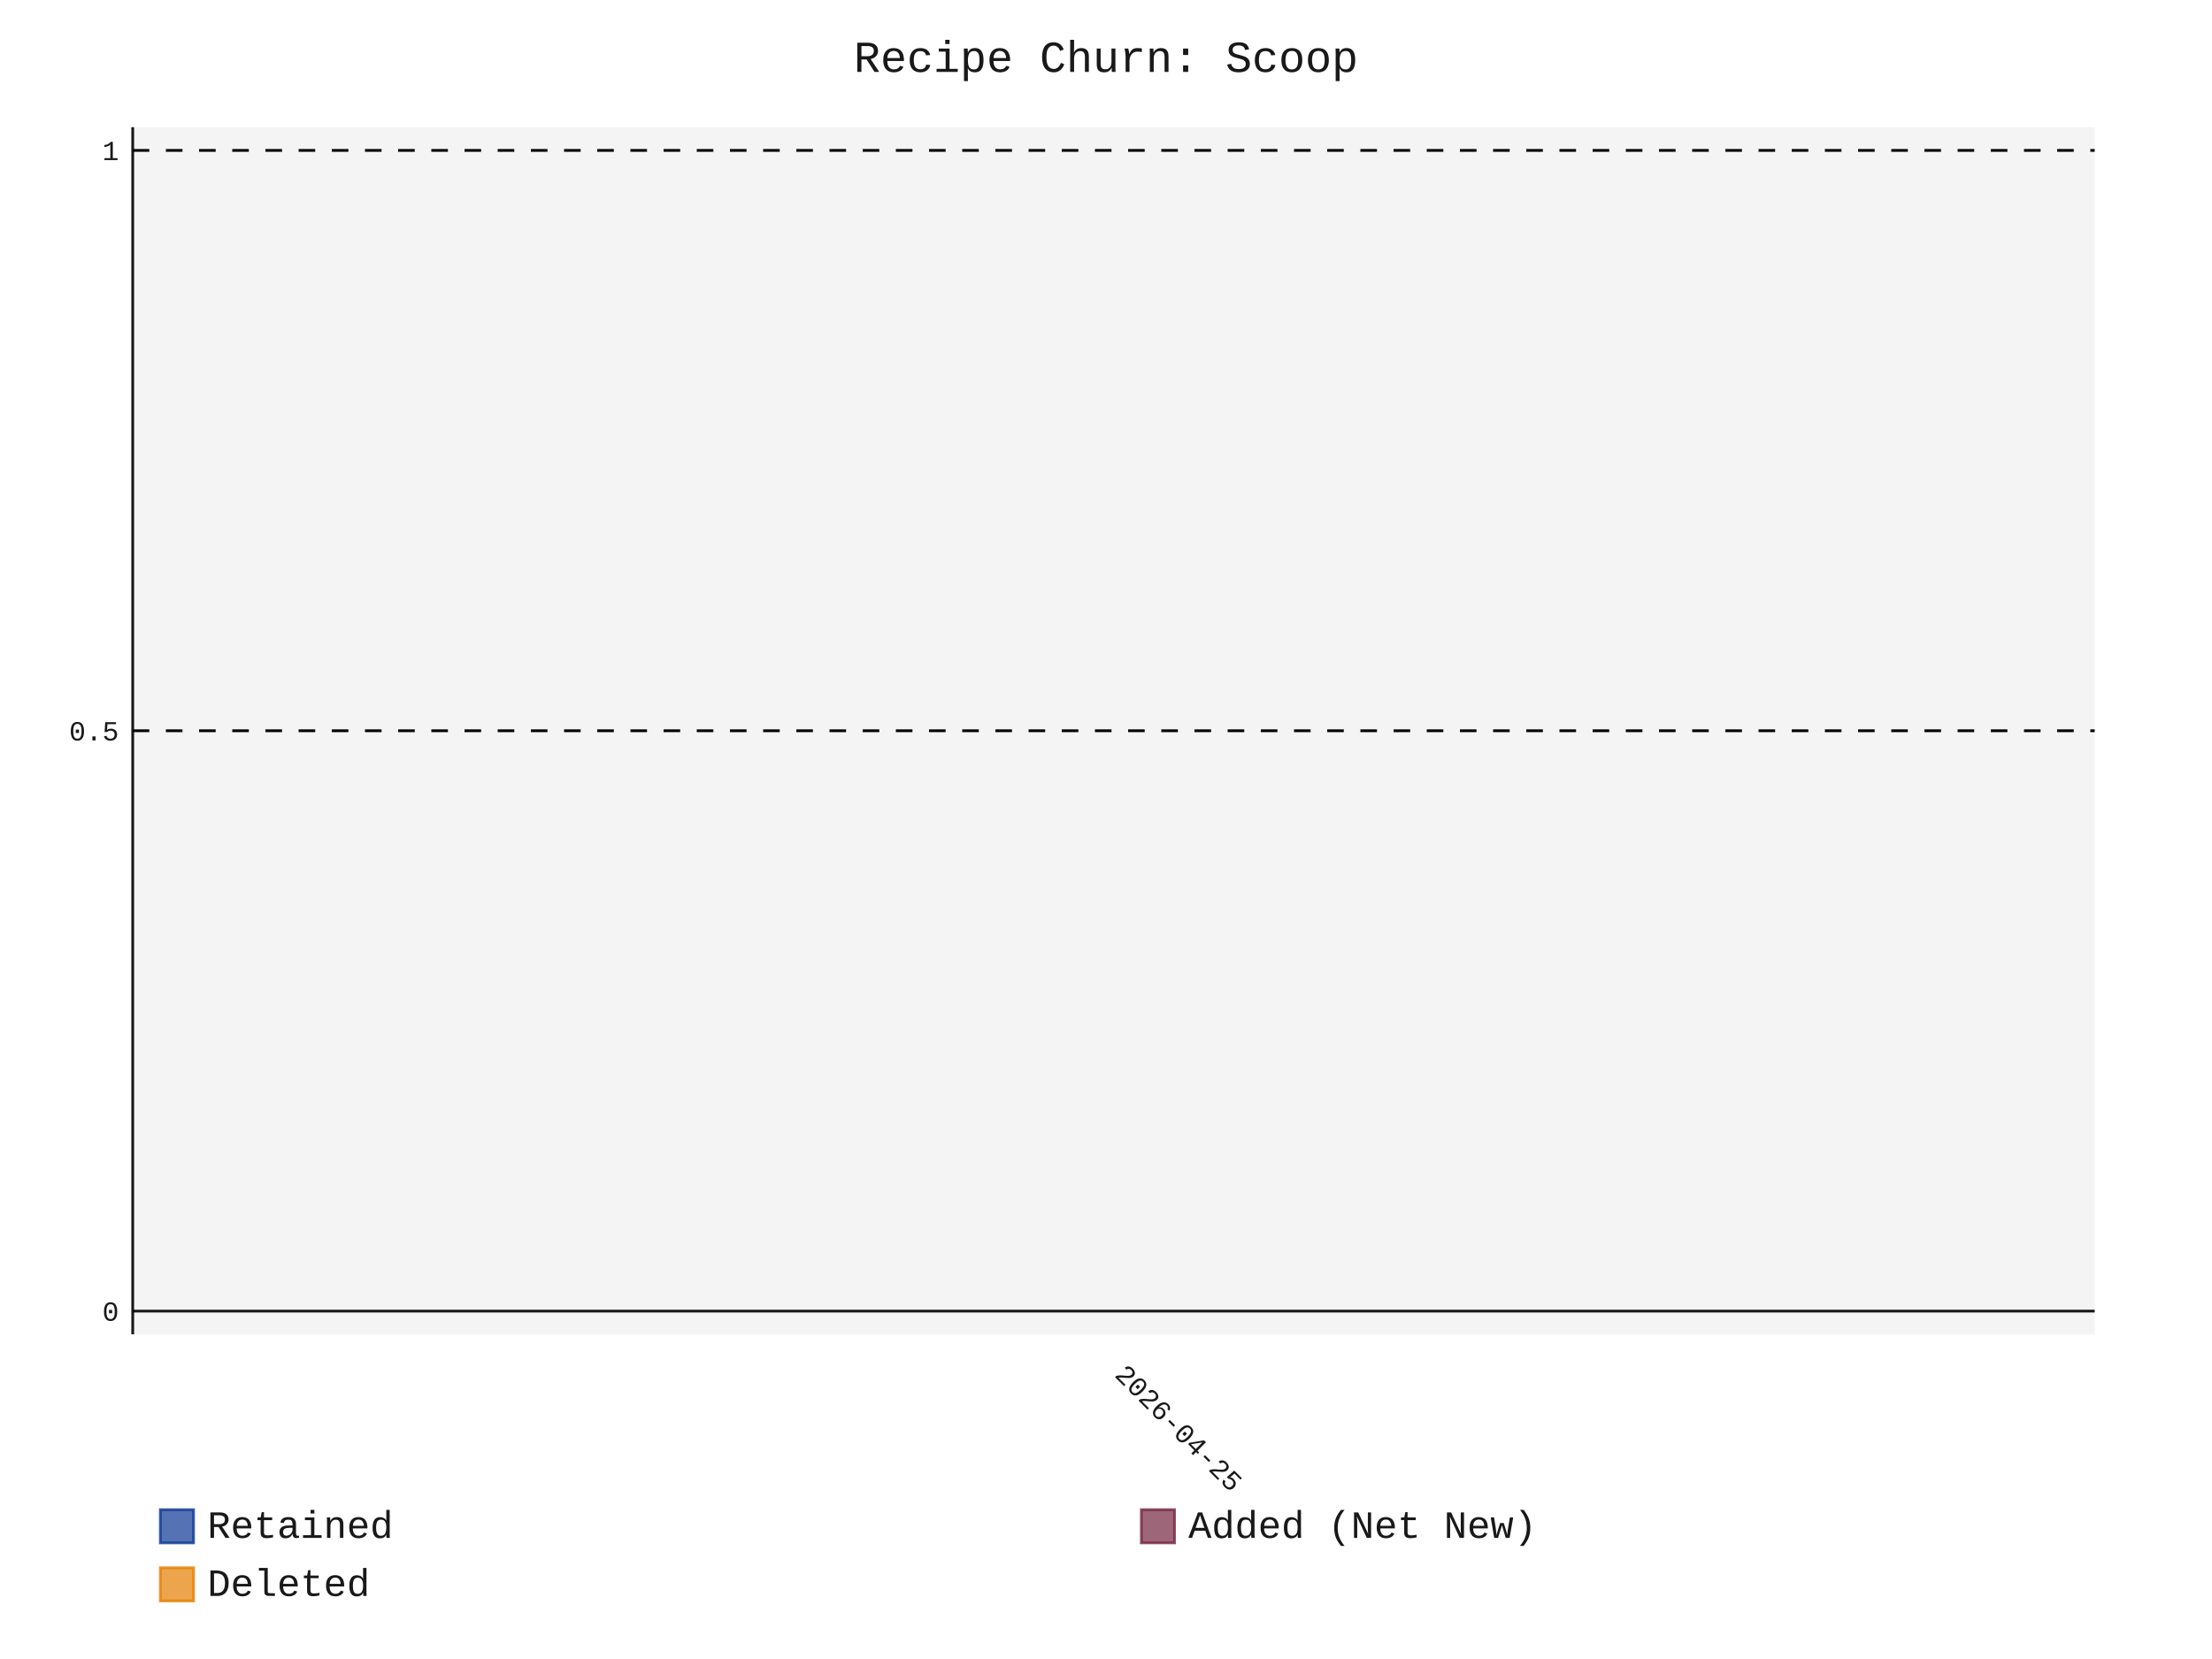
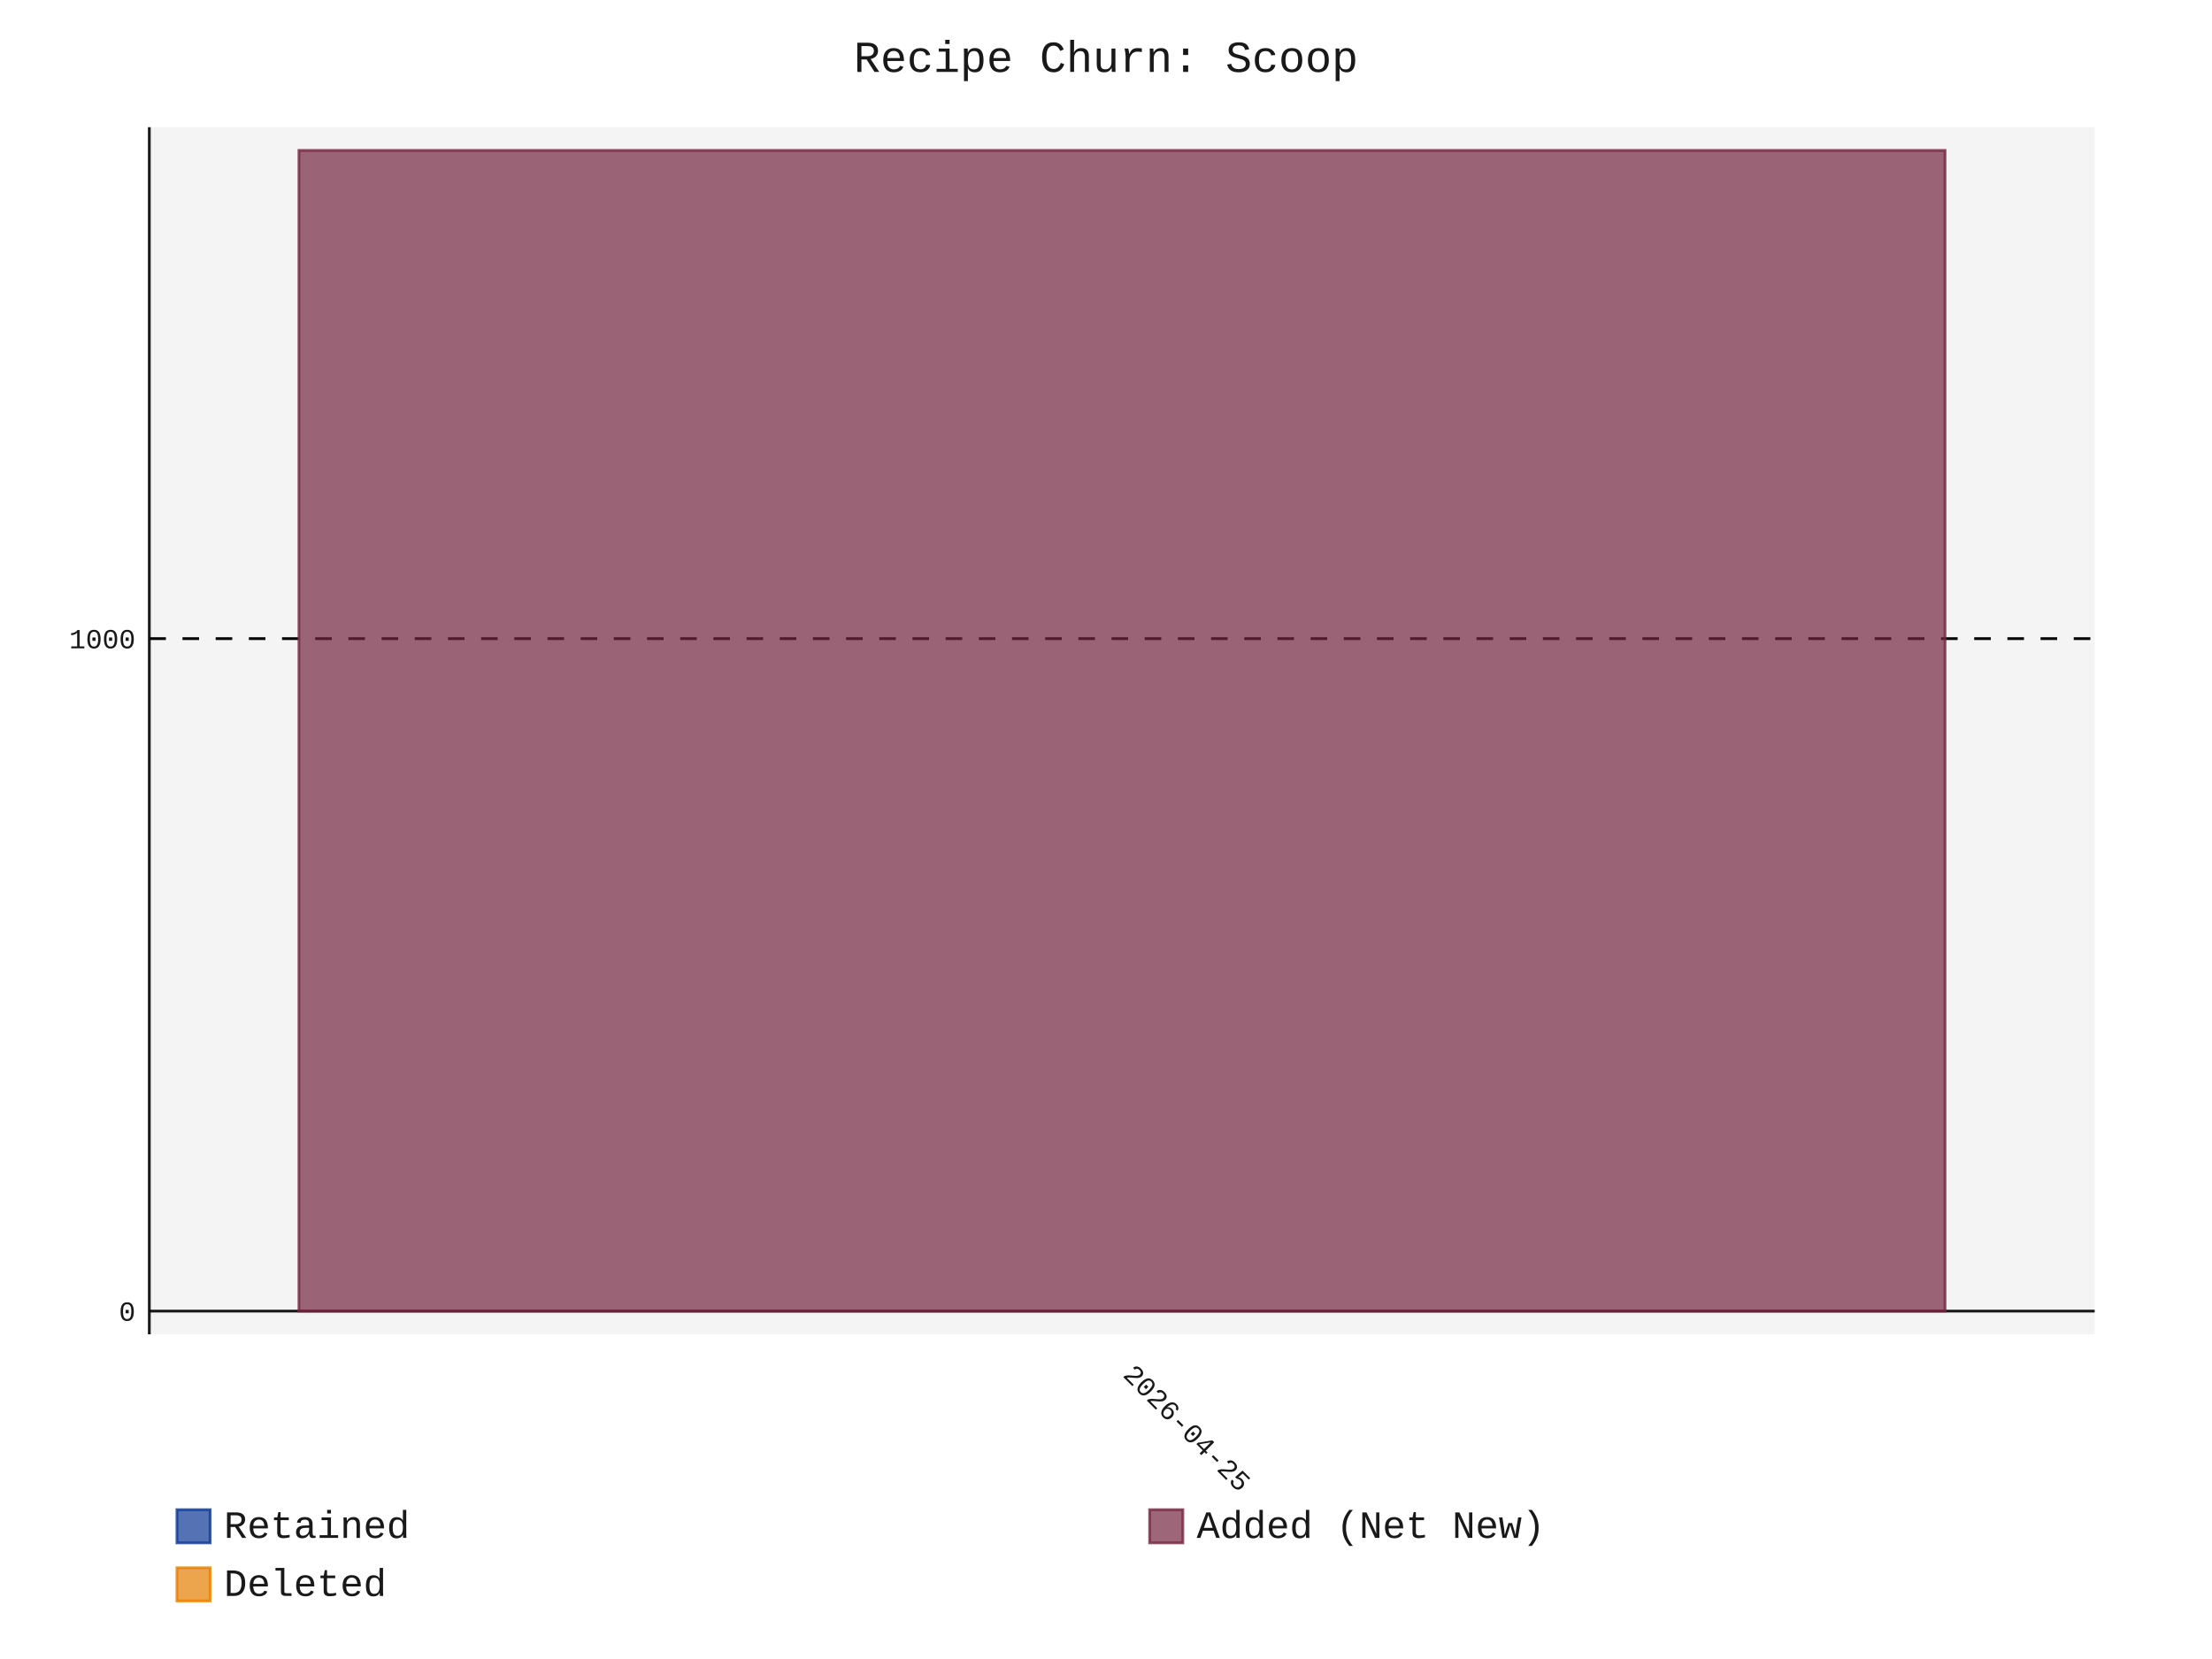
- <svg xmlns="http://www.w3.org/2000/svg" id="chart-bce13a2e-b12f-45da-ad77-6c6c22640e6b" class="pygal-chart" viewBox="0 0 800 600">
+ <svg xmlns="http://www.w3.org/2000/svg" id="chart-18a97576-4fa8-4a5d-b453-fc4ac829110e" class="pygal-chart" viewBox="0 0 800 600">
  <defs>
-     <style type="text/css">#chart-bce13a2e-b12f-45da-ad77-6c6c22640e6b{-webkit-user-select:none;-webkit-font-smoothing:antialiased;font-family:Consolas,"Liberation Mono",Menlo,Courier,monospace}#chart-bce13a2e-b12f-45da-ad77-6c6c22640e6b .title{font-family:Consolas,"Liberation Mono",Menlo,Courier,monospace;font-size:16px}#chart-bce13a2e-b12f-45da-ad77-6c6c22640e6b .legends .legend text{font-family:Consolas,"Liberation Mono",Menlo,Courier,monospace;font-size:14px}#chart-bce13a2e-b12f-45da-ad77-6c6c22640e6b .axis text{font-family:Consolas,"Liberation Mono",Menlo,Courier,monospace;font-size:10px}#chart-bce13a2e-b12f-45da-ad77-6c6c22640e6b .axis text.major{font-family:Consolas,"Liberation Mono",Menlo,Courier,monospace;font-size:10px}#chart-bce13a2e-b12f-45da-ad77-6c6c22640e6b .text-overlay text.value{font-family:Consolas,"Liberation Mono",Menlo,Courier,monospace;font-size:16px}#chart-bce13a2e-b12f-45da-ad77-6c6c22640e6b .text-overlay text.label{font-family:Consolas,"Liberation Mono",Menlo,Courier,monospace;font-size:10px}#chart-bce13a2e-b12f-45da-ad77-6c6c22640e6b .tooltip{font-family:Consolas,"Liberation Mono",Menlo,Courier,monospace;font-size:14px}#chart-bce13a2e-b12f-45da-ad77-6c6c22640e6b text.no_data{font-family:Consolas,"Liberation Mono",Menlo,Courier,monospace;font-size:64px}
- #chart-bce13a2e-b12f-45da-ad77-6c6c22640e6b{background-color:transparent}#chart-bce13a2e-b12f-45da-ad77-6c6c22640e6b path,#chart-bce13a2e-b12f-45da-ad77-6c6c22640e6b line,#chart-bce13a2e-b12f-45da-ad77-6c6c22640e6b rect,#chart-bce13a2e-b12f-45da-ad77-6c6c22640e6b circle{-webkit-transition:150ms;-moz-transition:150ms;transition:150ms}#chart-bce13a2e-b12f-45da-ad77-6c6c22640e6b .graph &gt; .background{fill:transparent}#chart-bce13a2e-b12f-45da-ad77-6c6c22640e6b .plot &gt; .background{fill:rgba(240,240,240,0.7)}#chart-bce13a2e-b12f-45da-ad77-6c6c22640e6b .graph{fill:rgba(0,0,0,0.9)}#chart-bce13a2e-b12f-45da-ad77-6c6c22640e6b text.no_data{fill:rgba(0,0,0,0.9)}#chart-bce13a2e-b12f-45da-ad77-6c6c22640e6b .title{fill:rgba(0,0,0,0.9)}#chart-bce13a2e-b12f-45da-ad77-6c6c22640e6b .legends .legend text{fill:rgba(0,0,0,0.9)}#chart-bce13a2e-b12f-45da-ad77-6c6c22640e6b .legends .legend:hover text{fill:rgba(0,0,0,0.9)}#chart-bce13a2e-b12f-45da-ad77-6c6c22640e6b .axis .line{stroke:rgba(0,0,0,0.9)}#chart-bce13a2e-b12f-45da-ad77-6c6c22640e6b .axis .guide.line{stroke:rgba(0,0,0,0.5)}#chart-bce13a2e-b12f-45da-ad77-6c6c22640e6b .axis .major.line{stroke:rgba(0,0,0,0.9)}#chart-bce13a2e-b12f-45da-ad77-6c6c22640e6b .axis text.major{fill:rgba(0,0,0,0.9)}#chart-bce13a2e-b12f-45da-ad77-6c6c22640e6b .axis.y .guides:hover .guide.line,#chart-bce13a2e-b12f-45da-ad77-6c6c22640e6b .line-graph .axis.x .guides:hover .guide.line,#chart-bce13a2e-b12f-45da-ad77-6c6c22640e6b .stackedline-graph .axis.x .guides:hover .guide.line,#chart-bce13a2e-b12f-45da-ad77-6c6c22640e6b .xy-graph .axis.x .guides:hover .guide.line{stroke:rgba(0,0,0,0.9)}#chart-bce13a2e-b12f-45da-ad77-6c6c22640e6b .axis .guides:hover text{fill:rgba(0,0,0,0.9)}#chart-bce13a2e-b12f-45da-ad77-6c6c22640e6b .reactive{fill-opacity:.7;stroke-opacity:.8;stroke-width:1}#chart-bce13a2e-b12f-45da-ad77-6c6c22640e6b .ci{stroke:rgba(0,0,0,0.9)}#chart-bce13a2e-b12f-45da-ad77-6c6c22640e6b .reactive.active,#chart-bce13a2e-b12f-45da-ad77-6c6c22640e6b .active .reactive{fill-opacity:.8;stroke-opacity:.9;stroke-width:4}#chart-bce13a2e-b12f-45da-ad77-6c6c22640e6b .ci .reactive.active{stroke-width:1.5}#chart-bce13a2e-b12f-45da-ad77-6c6c22640e6b .series text{fill:rgba(0,0,0,0.9)}#chart-bce13a2e-b12f-45da-ad77-6c6c22640e6b .tooltip rect{fill:rgba(240,240,240,0.7);stroke:rgba(0,0,0,0.9);-webkit-transition:opacity 150ms;-moz-transition:opacity 150ms;transition:opacity 150ms}#chart-bce13a2e-b12f-45da-ad77-6c6c22640e6b .tooltip .label{fill:rgba(0,0,0,0.9)}#chart-bce13a2e-b12f-45da-ad77-6c6c22640e6b .tooltip .label{fill:rgba(0,0,0,0.9)}#chart-bce13a2e-b12f-45da-ad77-6c6c22640e6b .tooltip .legend{font-size:.8em;fill:rgba(0,0,0,0.5)}#chart-bce13a2e-b12f-45da-ad77-6c6c22640e6b .tooltip .x_label{font-size:.6em;fill:rgba(0,0,0,0.9)}#chart-bce13a2e-b12f-45da-ad77-6c6c22640e6b .tooltip .xlink{font-size:.5em;text-decoration:underline}#chart-bce13a2e-b12f-45da-ad77-6c6c22640e6b .tooltip .value{font-size:1.5em}#chart-bce13a2e-b12f-45da-ad77-6c6c22640e6b .bound{font-size:.5em}#chart-bce13a2e-b12f-45da-ad77-6c6c22640e6b .max-value{font-size:.75em;fill:rgba(0,0,0,0.5)}#chart-bce13a2e-b12f-45da-ad77-6c6c22640e6b .map-element{fill:rgba(240,240,240,0.7);stroke:rgba(0,0,0,0.5) !important}#chart-bce13a2e-b12f-45da-ad77-6c6c22640e6b .map-element .reactive{fill-opacity:inherit;stroke-opacity:inherit}#chart-bce13a2e-b12f-45da-ad77-6c6c22640e6b .color-0,#chart-bce13a2e-b12f-45da-ad77-6c6c22640e6b .color-0 a:visited{stroke:rgb(12,55,149);fill:rgb(12,55,149)}#chart-bce13a2e-b12f-45da-ad77-6c6c22640e6b .color-1,#chart-bce13a2e-b12f-45da-ad77-6c6c22640e6b .color-1 a:visited{stroke:rgb(117,38,65);fill:rgb(117,38,65)}#chart-bce13a2e-b12f-45da-ad77-6c6c22640e6b .color-2,#chart-bce13a2e-b12f-45da-ad77-6c6c22640e6b .color-2 a:visited{stroke:rgb(228,127,0);fill:rgb(228,127,0)}#chart-bce13a2e-b12f-45da-ad77-6c6c22640e6b .text-overlay .color-0 text{fill:black}#chart-bce13a2e-b12f-45da-ad77-6c6c22640e6b .text-overlay .color-1 text{fill:black}#chart-bce13a2e-b12f-45da-ad77-6c6c22640e6b .text-overlay .color-2 text{fill:black}
- #chart-bce13a2e-b12f-45da-ad77-6c6c22640e6b text.no_data{text-anchor:middle}#chart-bce13a2e-b12f-45da-ad77-6c6c22640e6b .guide.line{fill:none}#chart-bce13a2e-b12f-45da-ad77-6c6c22640e6b .centered{text-anchor:middle}#chart-bce13a2e-b12f-45da-ad77-6c6c22640e6b .title{text-anchor:middle}#chart-bce13a2e-b12f-45da-ad77-6c6c22640e6b .legends .legend text{fill-opacity:1}#chart-bce13a2e-b12f-45da-ad77-6c6c22640e6b .axis.x text{text-anchor:middle}#chart-bce13a2e-b12f-45da-ad77-6c6c22640e6b .axis.x:not(.web) text[transform]{text-anchor:start}#chart-bce13a2e-b12f-45da-ad77-6c6c22640e6b .axis.x:not(.web) text[transform].backwards{text-anchor:end}#chart-bce13a2e-b12f-45da-ad77-6c6c22640e6b .axis.y text{text-anchor:end}#chart-bce13a2e-b12f-45da-ad77-6c6c22640e6b .axis.y text[transform].backwards{text-anchor:start}#chart-bce13a2e-b12f-45da-ad77-6c6c22640e6b .axis.y2 text{text-anchor:start}#chart-bce13a2e-b12f-45da-ad77-6c6c22640e6b .axis.y2 text[transform].backwards{text-anchor:end}#chart-bce13a2e-b12f-45da-ad77-6c6c22640e6b .axis .guide.line{stroke-dasharray:4,4;stroke:black}#chart-bce13a2e-b12f-45da-ad77-6c6c22640e6b .axis .major.guide.line{stroke-dasharray:6,6;stroke:black}#chart-bce13a2e-b12f-45da-ad77-6c6c22640e6b .horizontal .axis.y .guide.line,#chart-bce13a2e-b12f-45da-ad77-6c6c22640e6b .horizontal .axis.y2 .guide.line,#chart-bce13a2e-b12f-45da-ad77-6c6c22640e6b .vertical .axis.x .guide.line{opacity:0}#chart-bce13a2e-b12f-45da-ad77-6c6c22640e6b .horizontal .axis.always_show .guide.line,#chart-bce13a2e-b12f-45da-ad77-6c6c22640e6b .vertical .axis.always_show .guide.line{opacity:1 !important}#chart-bce13a2e-b12f-45da-ad77-6c6c22640e6b .axis.y .guides:hover .guide.line,#chart-bce13a2e-b12f-45da-ad77-6c6c22640e6b .axis.y2 .guides:hover .guide.line,#chart-bce13a2e-b12f-45da-ad77-6c6c22640e6b .axis.x .guides:hover .guide.line{opacity:1}#chart-bce13a2e-b12f-45da-ad77-6c6c22640e6b .axis .guides:hover text{opacity:1}#chart-bce13a2e-b12f-45da-ad77-6c6c22640e6b .nofill{fill:none}#chart-bce13a2e-b12f-45da-ad77-6c6c22640e6b .subtle-fill{fill-opacity:.2}#chart-bce13a2e-b12f-45da-ad77-6c6c22640e6b .dot{stroke-width:1px;fill-opacity:1;stroke-opacity:1}#chart-bce13a2e-b12f-45da-ad77-6c6c22640e6b .dot.active{stroke-width:5px}#chart-bce13a2e-b12f-45da-ad77-6c6c22640e6b .dot.negative{fill:transparent}#chart-bce13a2e-b12f-45da-ad77-6c6c22640e6b text,#chart-bce13a2e-b12f-45da-ad77-6c6c22640e6b tspan{stroke:none !important}#chart-bce13a2e-b12f-45da-ad77-6c6c22640e6b .series text.active{opacity:1}#chart-bce13a2e-b12f-45da-ad77-6c6c22640e6b .tooltip rect{fill-opacity:.95;stroke-width:.5}#chart-bce13a2e-b12f-45da-ad77-6c6c22640e6b .tooltip text{fill-opacity:1}#chart-bce13a2e-b12f-45da-ad77-6c6c22640e6b .showable{visibility:hidden}#chart-bce13a2e-b12f-45da-ad77-6c6c22640e6b .showable.shown{visibility:visible}#chart-bce13a2e-b12f-45da-ad77-6c6c22640e6b .gauge-background{fill:rgba(229,229,229,1);stroke:none}#chart-bce13a2e-b12f-45da-ad77-6c6c22640e6b .bg-lines{stroke:transparent;stroke-width:2px}</style>
+     <style type="text/css">#chart-18a97576-4fa8-4a5d-b453-fc4ac829110e{-webkit-user-select:none;-webkit-font-smoothing:antialiased;font-family:Consolas,"Liberation Mono",Menlo,Courier,monospace}#chart-18a97576-4fa8-4a5d-b453-fc4ac829110e .title{font-family:Consolas,"Liberation Mono",Menlo,Courier,monospace;font-size:16px}#chart-18a97576-4fa8-4a5d-b453-fc4ac829110e .legends .legend text{font-family:Consolas,"Liberation Mono",Menlo,Courier,monospace;font-size:14px}#chart-18a97576-4fa8-4a5d-b453-fc4ac829110e .axis text{font-family:Consolas,"Liberation Mono",Menlo,Courier,monospace;font-size:10px}#chart-18a97576-4fa8-4a5d-b453-fc4ac829110e .axis text.major{font-family:Consolas,"Liberation Mono",Menlo,Courier,monospace;font-size:10px}#chart-18a97576-4fa8-4a5d-b453-fc4ac829110e .text-overlay text.value{font-family:Consolas,"Liberation Mono",Menlo,Courier,monospace;font-size:16px}#chart-18a97576-4fa8-4a5d-b453-fc4ac829110e .text-overlay text.label{font-family:Consolas,"Liberation Mono",Menlo,Courier,monospace;font-size:10px}#chart-18a97576-4fa8-4a5d-b453-fc4ac829110e .tooltip{font-family:Consolas,"Liberation Mono",Menlo,Courier,monospace;font-size:14px}#chart-18a97576-4fa8-4a5d-b453-fc4ac829110e text.no_data{font-family:Consolas,"Liberation Mono",Menlo,Courier,monospace;font-size:64px}
+ #chart-18a97576-4fa8-4a5d-b453-fc4ac829110e{background-color:transparent}#chart-18a97576-4fa8-4a5d-b453-fc4ac829110e path,#chart-18a97576-4fa8-4a5d-b453-fc4ac829110e line,#chart-18a97576-4fa8-4a5d-b453-fc4ac829110e rect,#chart-18a97576-4fa8-4a5d-b453-fc4ac829110e circle{-webkit-transition:150ms;-moz-transition:150ms;transition:150ms}#chart-18a97576-4fa8-4a5d-b453-fc4ac829110e .graph &gt; .background{fill:transparent}#chart-18a97576-4fa8-4a5d-b453-fc4ac829110e .plot &gt; .background{fill:rgba(240,240,240,0.7)}#chart-18a97576-4fa8-4a5d-b453-fc4ac829110e .graph{fill:rgba(0,0,0,0.9)}#chart-18a97576-4fa8-4a5d-b453-fc4ac829110e text.no_data{fill:rgba(0,0,0,0.9)}#chart-18a97576-4fa8-4a5d-b453-fc4ac829110e .title{fill:rgba(0,0,0,0.9)}#chart-18a97576-4fa8-4a5d-b453-fc4ac829110e .legends .legend text{fill:rgba(0,0,0,0.9)}#chart-18a97576-4fa8-4a5d-b453-fc4ac829110e .legends .legend:hover text{fill:rgba(0,0,0,0.9)}#chart-18a97576-4fa8-4a5d-b453-fc4ac829110e .axis .line{stroke:rgba(0,0,0,0.9)}#chart-18a97576-4fa8-4a5d-b453-fc4ac829110e .axis .guide.line{stroke:rgba(0,0,0,0.5)}#chart-18a97576-4fa8-4a5d-b453-fc4ac829110e .axis .major.line{stroke:rgba(0,0,0,0.9)}#chart-18a97576-4fa8-4a5d-b453-fc4ac829110e .axis text.major{fill:rgba(0,0,0,0.9)}#chart-18a97576-4fa8-4a5d-b453-fc4ac829110e .axis.y .guides:hover .guide.line,#chart-18a97576-4fa8-4a5d-b453-fc4ac829110e .line-graph .axis.x .guides:hover .guide.line,#chart-18a97576-4fa8-4a5d-b453-fc4ac829110e .stackedline-graph .axis.x .guides:hover .guide.line,#chart-18a97576-4fa8-4a5d-b453-fc4ac829110e .xy-graph .axis.x .guides:hover .guide.line{stroke:rgba(0,0,0,0.9)}#chart-18a97576-4fa8-4a5d-b453-fc4ac829110e .axis .guides:hover text{fill:rgba(0,0,0,0.9)}#chart-18a97576-4fa8-4a5d-b453-fc4ac829110e .reactive{fill-opacity:.7;stroke-opacity:.8;stroke-width:1}#chart-18a97576-4fa8-4a5d-b453-fc4ac829110e .ci{stroke:rgba(0,0,0,0.9)}#chart-18a97576-4fa8-4a5d-b453-fc4ac829110e .reactive.active,#chart-18a97576-4fa8-4a5d-b453-fc4ac829110e .active .reactive{fill-opacity:.8;stroke-opacity:.9;stroke-width:4}#chart-18a97576-4fa8-4a5d-b453-fc4ac829110e .ci .reactive.active{stroke-width:1.5}#chart-18a97576-4fa8-4a5d-b453-fc4ac829110e .series text{fill:rgba(0,0,0,0.9)}#chart-18a97576-4fa8-4a5d-b453-fc4ac829110e .tooltip rect{fill:rgba(240,240,240,0.7);stroke:rgba(0,0,0,0.9);-webkit-transition:opacity 150ms;-moz-transition:opacity 150ms;transition:opacity 150ms}#chart-18a97576-4fa8-4a5d-b453-fc4ac829110e .tooltip .label{fill:rgba(0,0,0,0.9)}#chart-18a97576-4fa8-4a5d-b453-fc4ac829110e .tooltip .label{fill:rgba(0,0,0,0.9)}#chart-18a97576-4fa8-4a5d-b453-fc4ac829110e .tooltip .legend{font-size:.8em;fill:rgba(0,0,0,0.5)}#chart-18a97576-4fa8-4a5d-b453-fc4ac829110e .tooltip .x_label{font-size:.6em;fill:rgba(0,0,0,0.9)}#chart-18a97576-4fa8-4a5d-b453-fc4ac829110e .tooltip .xlink{font-size:.5em;text-decoration:underline}#chart-18a97576-4fa8-4a5d-b453-fc4ac829110e .tooltip .value{font-size:1.5em}#chart-18a97576-4fa8-4a5d-b453-fc4ac829110e .bound{font-size:.5em}#chart-18a97576-4fa8-4a5d-b453-fc4ac829110e .max-value{font-size:.75em;fill:rgba(0,0,0,0.5)}#chart-18a97576-4fa8-4a5d-b453-fc4ac829110e .map-element{fill:rgba(240,240,240,0.7);stroke:rgba(0,0,0,0.5) !important}#chart-18a97576-4fa8-4a5d-b453-fc4ac829110e .map-element .reactive{fill-opacity:inherit;stroke-opacity:inherit}#chart-18a97576-4fa8-4a5d-b453-fc4ac829110e .color-0,#chart-18a97576-4fa8-4a5d-b453-fc4ac829110e .color-0 a:visited{stroke:rgb(12,55,149);fill:rgb(12,55,149)}#chart-18a97576-4fa8-4a5d-b453-fc4ac829110e .color-1,#chart-18a97576-4fa8-4a5d-b453-fc4ac829110e .color-1 a:visited{stroke:rgb(117,38,65);fill:rgb(117,38,65)}#chart-18a97576-4fa8-4a5d-b453-fc4ac829110e .color-2,#chart-18a97576-4fa8-4a5d-b453-fc4ac829110e .color-2 a:visited{stroke:rgb(228,127,0);fill:rgb(228,127,0)}#chart-18a97576-4fa8-4a5d-b453-fc4ac829110e .text-overlay .color-0 text{fill:black}#chart-18a97576-4fa8-4a5d-b453-fc4ac829110e .text-overlay .color-1 text{fill:black}#chart-18a97576-4fa8-4a5d-b453-fc4ac829110e .text-overlay .color-2 text{fill:black}
+ #chart-18a97576-4fa8-4a5d-b453-fc4ac829110e text.no_data{text-anchor:middle}#chart-18a97576-4fa8-4a5d-b453-fc4ac829110e .guide.line{fill:none}#chart-18a97576-4fa8-4a5d-b453-fc4ac829110e .centered{text-anchor:middle}#chart-18a97576-4fa8-4a5d-b453-fc4ac829110e .title{text-anchor:middle}#chart-18a97576-4fa8-4a5d-b453-fc4ac829110e .legends .legend text{fill-opacity:1}#chart-18a97576-4fa8-4a5d-b453-fc4ac829110e .axis.x text{text-anchor:middle}#chart-18a97576-4fa8-4a5d-b453-fc4ac829110e .axis.x:not(.web) text[transform]{text-anchor:start}#chart-18a97576-4fa8-4a5d-b453-fc4ac829110e .axis.x:not(.web) text[transform].backwards{text-anchor:end}#chart-18a97576-4fa8-4a5d-b453-fc4ac829110e .axis.y text{text-anchor:end}#chart-18a97576-4fa8-4a5d-b453-fc4ac829110e .axis.y text[transform].backwards{text-anchor:start}#chart-18a97576-4fa8-4a5d-b453-fc4ac829110e .axis.y2 text{text-anchor:start}#chart-18a97576-4fa8-4a5d-b453-fc4ac829110e .axis.y2 text[transform].backwards{text-anchor:end}#chart-18a97576-4fa8-4a5d-b453-fc4ac829110e .axis .guide.line{stroke-dasharray:4,4;stroke:black}#chart-18a97576-4fa8-4a5d-b453-fc4ac829110e .axis .major.guide.line{stroke-dasharray:6,6;stroke:black}#chart-18a97576-4fa8-4a5d-b453-fc4ac829110e .horizontal .axis.y .guide.line,#chart-18a97576-4fa8-4a5d-b453-fc4ac829110e .horizontal .axis.y2 .guide.line,#chart-18a97576-4fa8-4a5d-b453-fc4ac829110e .vertical .axis.x .guide.line{opacity:0}#chart-18a97576-4fa8-4a5d-b453-fc4ac829110e .horizontal .axis.always_show .guide.line,#chart-18a97576-4fa8-4a5d-b453-fc4ac829110e .vertical .axis.always_show .guide.line{opacity:1 !important}#chart-18a97576-4fa8-4a5d-b453-fc4ac829110e .axis.y .guides:hover .guide.line,#chart-18a97576-4fa8-4a5d-b453-fc4ac829110e .axis.y2 .guides:hover .guide.line,#chart-18a97576-4fa8-4a5d-b453-fc4ac829110e .axis.x .guides:hover .guide.line{opacity:1}#chart-18a97576-4fa8-4a5d-b453-fc4ac829110e .axis .guides:hover text{opacity:1}#chart-18a97576-4fa8-4a5d-b453-fc4ac829110e .nofill{fill:none}#chart-18a97576-4fa8-4a5d-b453-fc4ac829110e .subtle-fill{fill-opacity:.2}#chart-18a97576-4fa8-4a5d-b453-fc4ac829110e .dot{stroke-width:1px;fill-opacity:1;stroke-opacity:1}#chart-18a97576-4fa8-4a5d-b453-fc4ac829110e .dot.active{stroke-width:5px}#chart-18a97576-4fa8-4a5d-b453-fc4ac829110e .dot.negative{fill:transparent}#chart-18a97576-4fa8-4a5d-b453-fc4ac829110e text,#chart-18a97576-4fa8-4a5d-b453-fc4ac829110e tspan{stroke:none !important}#chart-18a97576-4fa8-4a5d-b453-fc4ac829110e .series text.active{opacity:1}#chart-18a97576-4fa8-4a5d-b453-fc4ac829110e .tooltip rect{fill-opacity:.95;stroke-width:.5}#chart-18a97576-4fa8-4a5d-b453-fc4ac829110e .tooltip text{fill-opacity:1}#chart-18a97576-4fa8-4a5d-b453-fc4ac829110e .showable{visibility:hidden}#chart-18a97576-4fa8-4a5d-b453-fc4ac829110e .showable.shown{visibility:visible}#chart-18a97576-4fa8-4a5d-b453-fc4ac829110e .gauge-background{fill:rgba(229,229,229,1);stroke:none}#chart-18a97576-4fa8-4a5d-b453-fc4ac829110e .bg-lines{stroke:transparent;stroke-width:2px}</style>
  </defs>
  <g class="graph stackedbar-graph vertical">
    <rect x="0" y="0" width="800" height="600" class="background" />
-     <g transform="translate(48, 46)" class="plot">
-       <rect x="0" y="0" width="709.574" height="436.574" class="background" />
+     <g transform="translate(54, 46)" class="plot">
+       <rect x="0" y="0" width="703.574" height="436.574" class="background" />
      <g class="axis y always_show">
        <g class="guides">
-           <path d="M0 428.178 h709.574" class="axis major line" />
+           <path d="M0 428.178 h703.574" class="axis major line" />
          <text x="-5" y="431.678" class="major">0</text>
        </g>
        <g class="guides">
-           <path d="M0 218.287 h709.574" class="major guide line" />
-           <text x="-5" y="221.787" class="major">0.5</text>
-         </g>
-         <g class="guides">
-           <path d="M0 8.396 h709.574" class="major guide line" />
-           <text x="-5" y="11.896" class="major">1</text>
+           <path d="M0 184.967 h703.574" class="major guide line" />
+           <text x="-5" y="188.467" class="major">1000</text>
        </g>
      </g>
      <g class="axis x">
        <path d="M0 0 v436.574" class="line" />
        <g class="guides">
-           <path d="M354.787 0 v436.574" class="guide line" />
-           <text x="354.787" y="451.574" class="" transform="rotate(45 354.7868 451.5736)">2026-04-25</text>
+           <path d="M351.787 0 v436.574" class="guide line" />
+           <text x="351.787" y="451.574" class="" transform="rotate(45 351.7868 451.5736)">2026-04-25</text>
        </g>
      </g>
      <g class="series serie-0 color-0">
        <g class="bars">
          <g class="bar">
-             <rect x="54.583" y="428.178" rx="0" ry="0" width="600.408" height="0.0" class="rect reactive tooltip-trigger" />
+             <rect x="54.121" y="428.178" rx="0" ry="0" width="595.332" height="0.0" class="rect reactive tooltip-trigger" />
          </g>
        </g>
      </g>
      <g class="series serie-1 color-1">
        <g class="bars">
          <g class="bar">
-             <rect x="54.583" y="428.178" rx="0" ry="0" width="600.408" height="0.0" class="rect reactive tooltip-trigger" />
+             <rect x="54.121" y="8.396" rx="0" ry="0" width="595.332" height="419.782" class="rect reactive tooltip-trigger" />
          </g>
        </g>
      </g>
      <g class="series serie-2 color-2">
        <g class="bars">
          <g class="bar">
-             <rect x="54.583" y="428.178" rx="0" ry="0" width="600.408" height="0.0" class="rect reactive tooltip-trigger" />
+             <rect x="54.121" y="8.396" rx="0" ry="0" width="595.332" height="0.0" class="rect reactive tooltip-trigger" />
          </g>
        </g>
      </g>
    </g>
    <g class="titles">
      <text x="400.0" y="26" class="title plot_title">Recipe Churn: Scoop</text>
    </g>
-     <g transform="translate(48, 46)" class="plot overlay">
+     <g transform="translate(54, 46)" class="plot overlay">
      <g class="series serie-0 color-0" />
      <g class="series serie-1 color-1" />
      <g class="series serie-2 color-2" />
    </g>
-     <g transform="translate(48, 46)" class="plot text-overlay">
+     <g transform="translate(54, 46)" class="plot text-overlay">
      <g class="series serie-0 color-0" />
      <g class="series serie-1 color-1" />
      <g class="series serie-2 color-2" />
    </g>
-     <g transform="translate(48, 46)" class="plot tooltip-overlay">
+     <g transform="translate(54, 46)" class="plot tooltip-overlay">
      <g transform="translate(0 0)" style="opacity: 0" class="tooltip">
        <rect rx="0" ry="0" width="0" height="0" class="tooltip-box" />
        <g class="text" />
      </g>
    </g>
-     <g transform="translate(58, 545)" class="legends">
+     <g transform="translate(64, 545)" class="legends">
      <g id="activate-serie-0" class="legend reactive activate-serie">
        <rect x="0.0" y="1.0" width="12" height="12" class="color-0 reactive" />
        <text x="17.0" y="11.2">Retained</text>
      </g>
      <g id="activate-serie-1" class="legend reactive activate-serie">
-         <rect x="354.787" y="1.0" width="12" height="12" class="color-1 reactive" />
-         <text x="371.787" y="11.2">Added (Net New)</text>
+         <rect x="351.787" y="1.0" width="12" height="12" class="color-1 reactive" />
+         <text x="368.787" y="11.2">Added (Net New)</text>
      </g>
      <g id="activate-serie-2" class="legend reactive activate-serie">
        <rect x="0.0" y="22.0" width="12" height="12" class="color-2 reactive" />
        <text x="17.0" y="32.2">Deleted</text>
      </g>
    </g>
  </g>
</svg>
